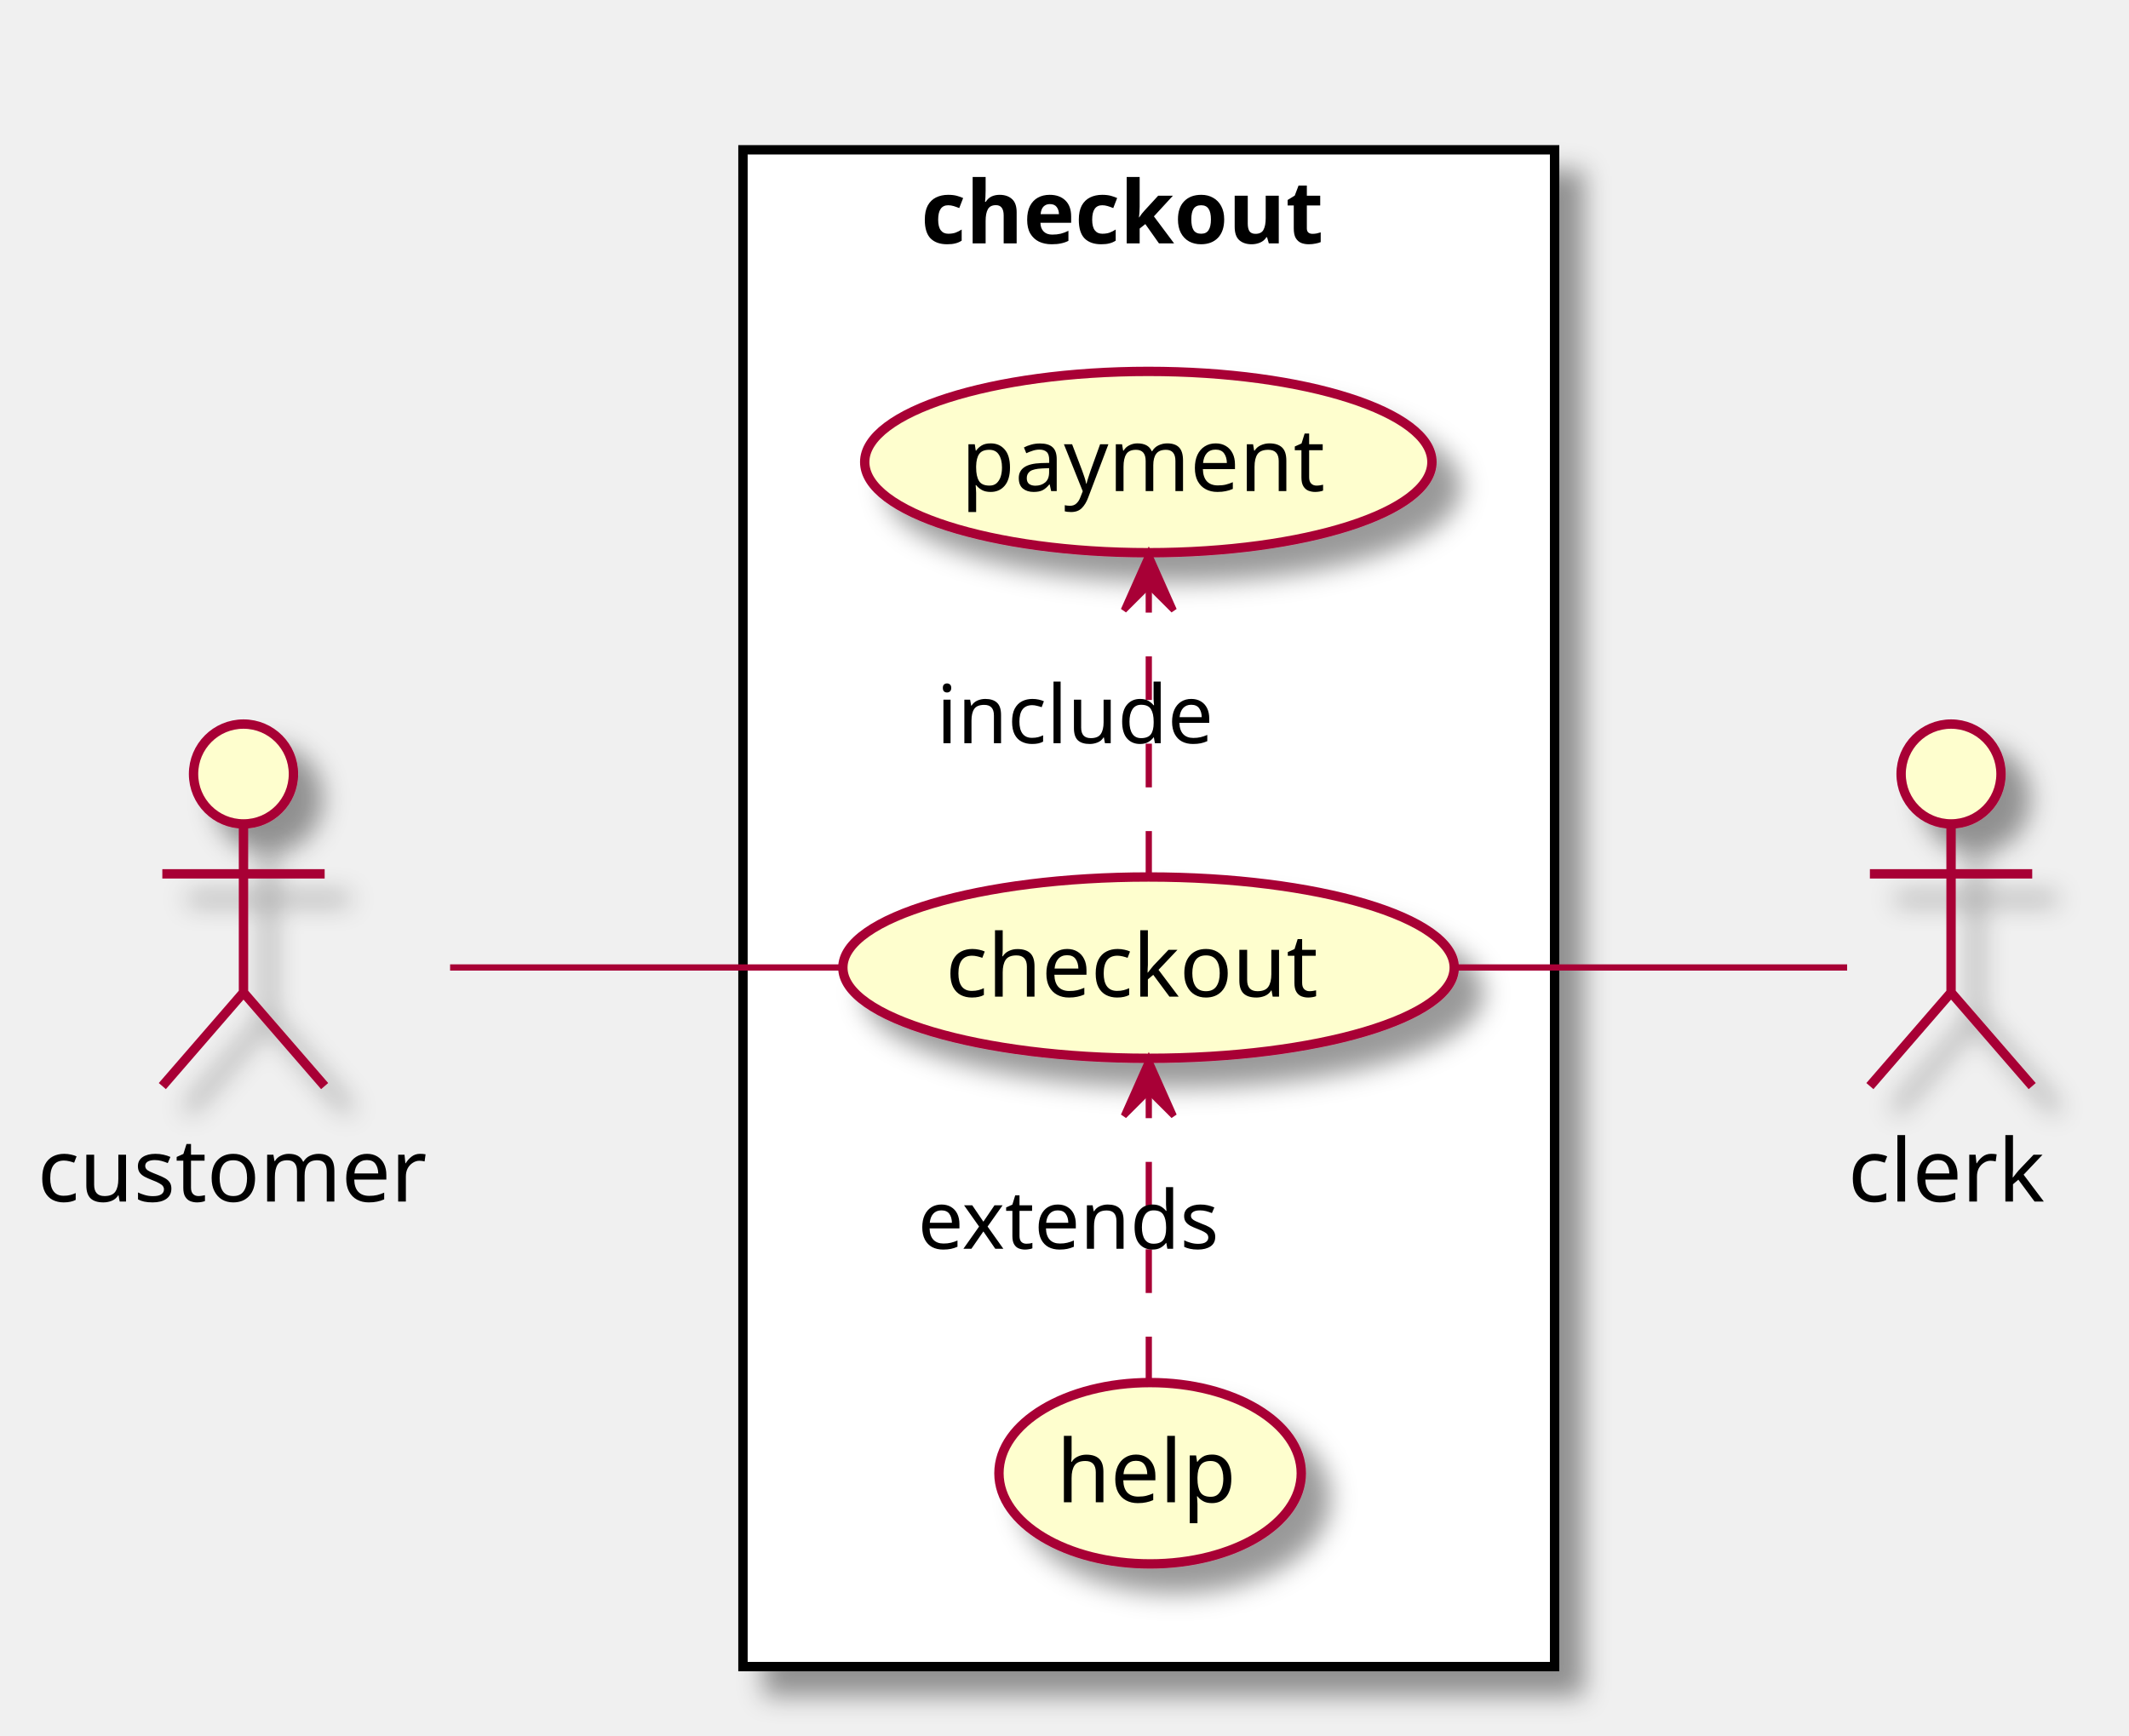
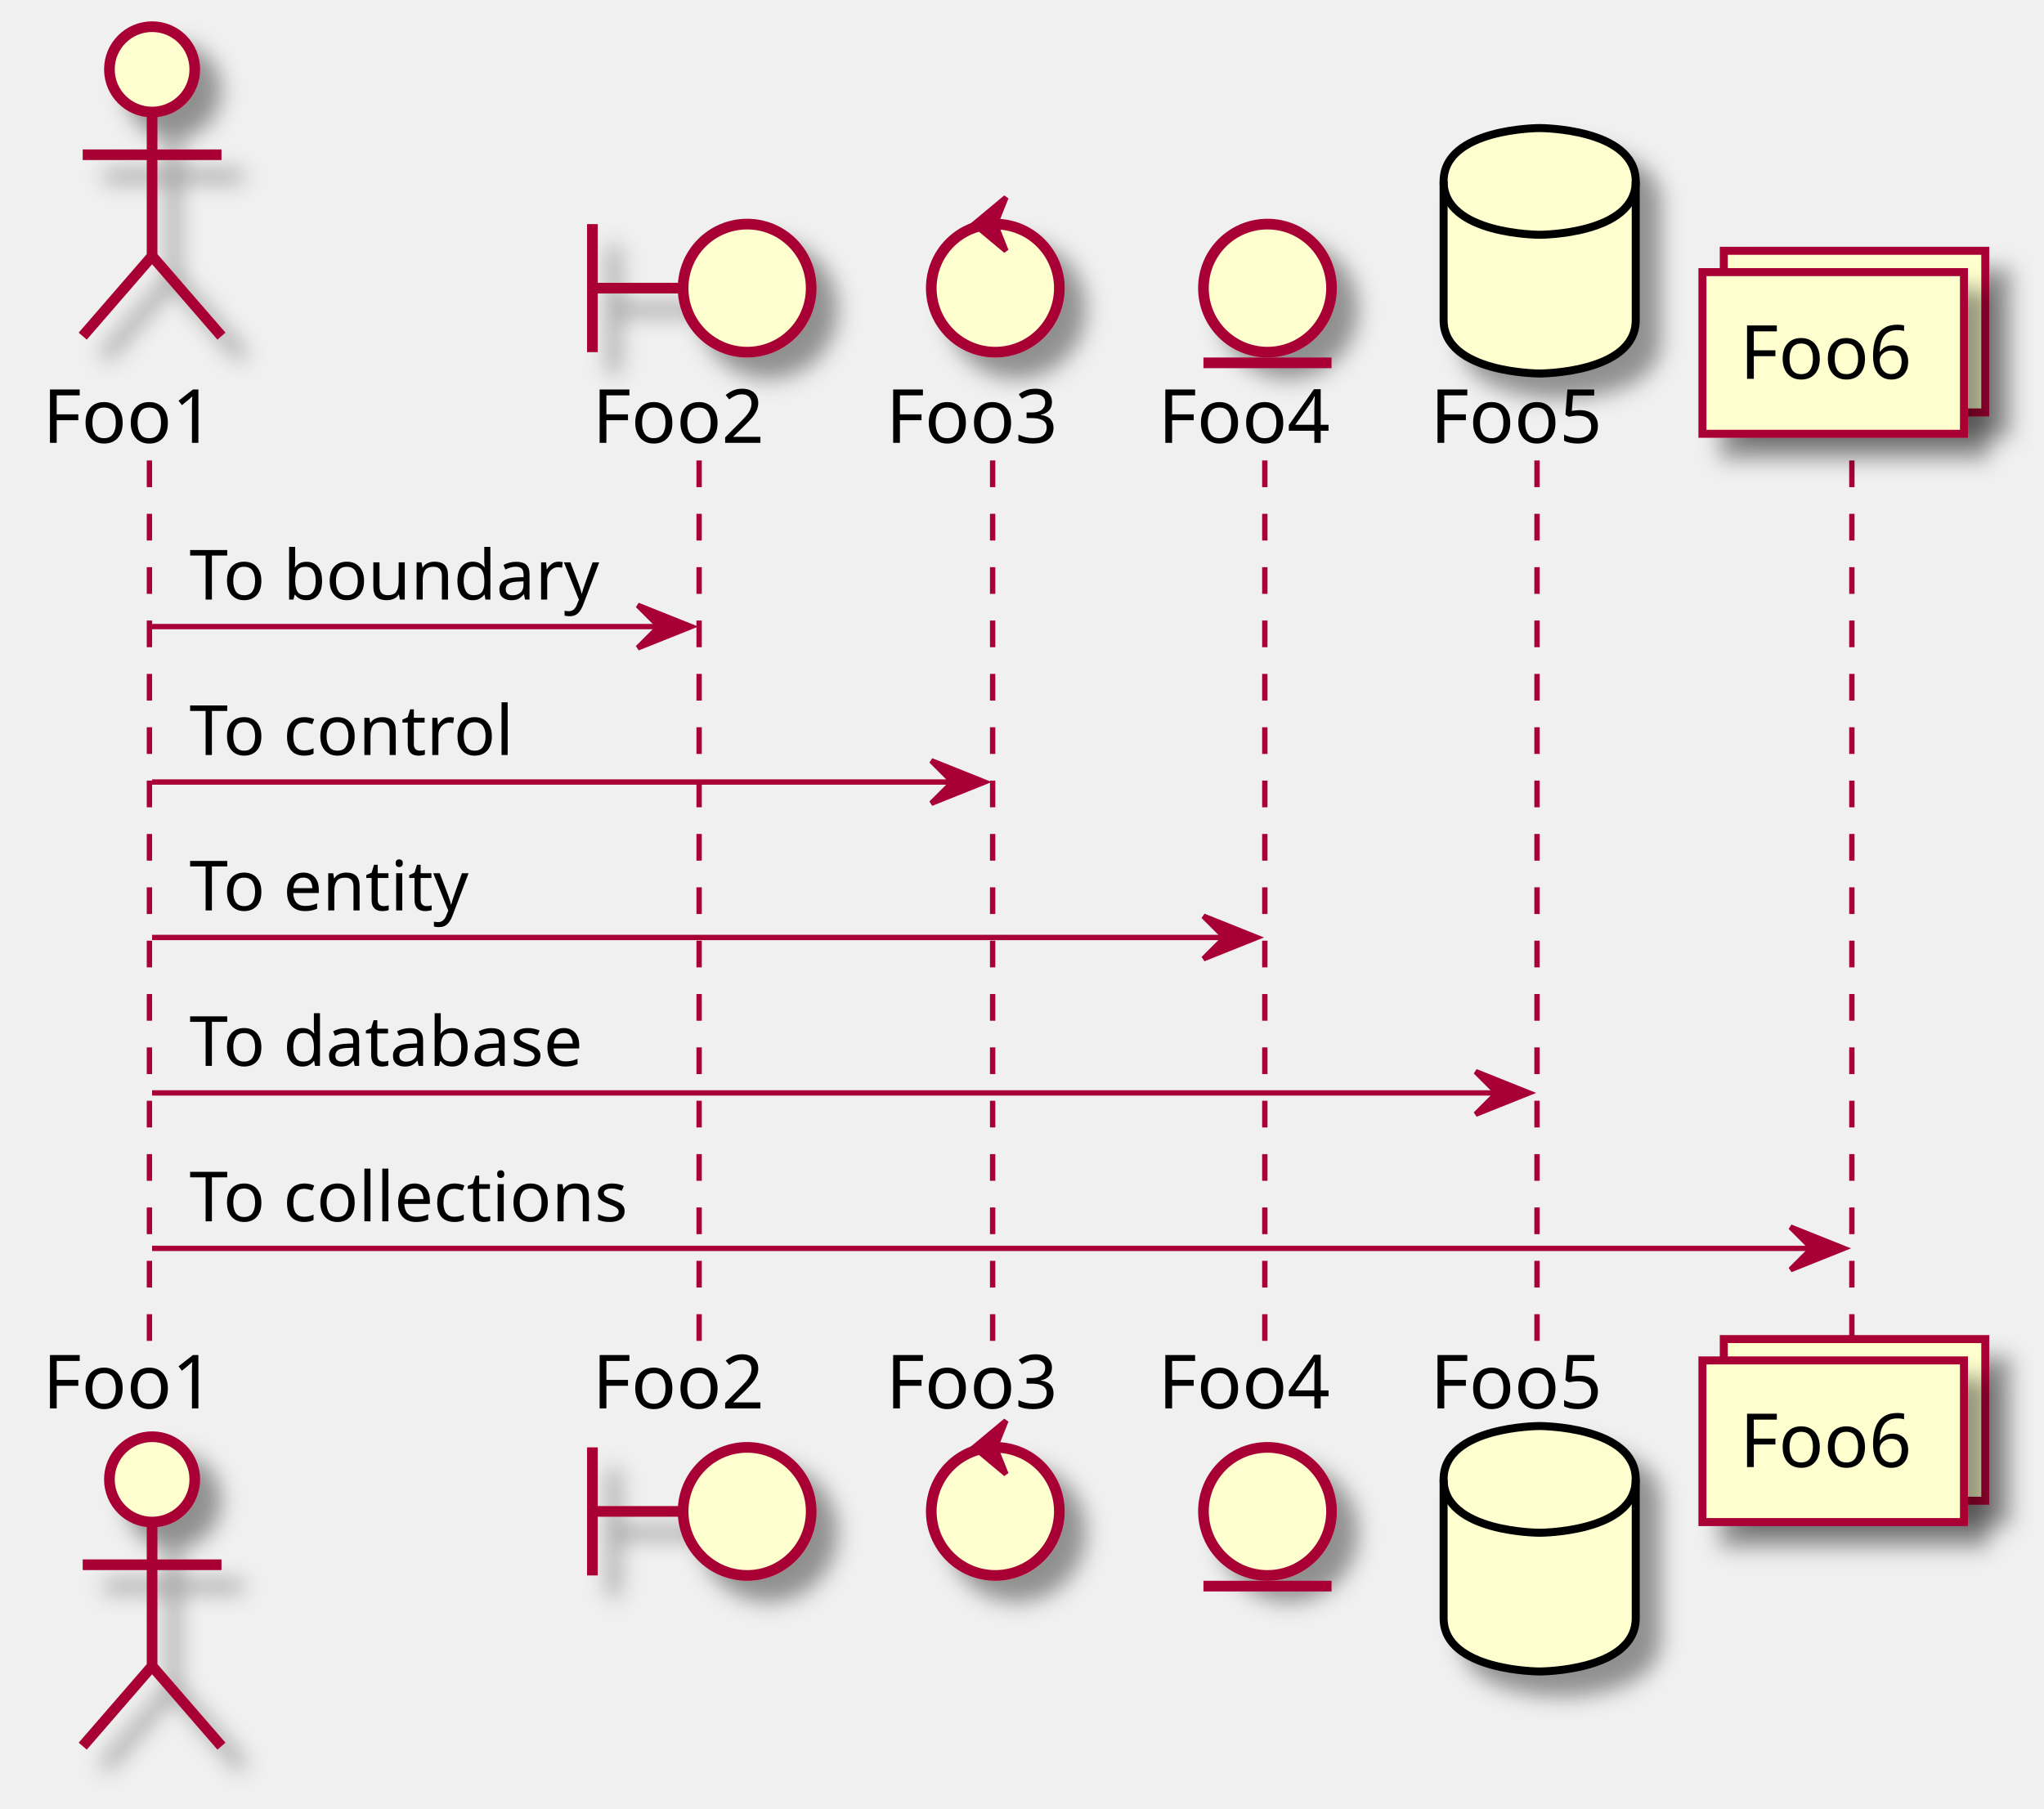
- <svg xmlns="http://www.w3.org/2000/svg" contentScriptType="application/ecmascript" contentStyleType="text/css" height="278px" preserveAspectRatio="none" style="width:341px;height:278px;" version="1.1" viewBox="0 0 341 278" width="341px" zoomAndPan="magnify">
+ <svg xmlns="http://www.w3.org/2000/svg" contentScriptType="application/ecmascript" contentStyleType="text/css" height="339px" preserveAspectRatio="none" style="width:383px;height:339px;" version="1.1" viewBox="0 0 383 339" width="383px" zoomAndPan="magnify">
  <defs>
-     <filter height="300%" id="f17ywiozhuz786" width="300%" x="-1" y="-1">
+     <filter height="300%" id="f1nwd5gfvwhd0s" width="300%" x="-1" y="-1">
      <feGaussianBlur result="blurOut" stdDeviation="2.0" />
      <feColorMatrix in="blurOut" result="blurOut2" type="matrix" values="0 0 0 0 0 0 0 0 0 0 0 0 0 0 0 0 0 0 .4 0" />
      <feOffset dx="4.0" dy="4.0" in="blurOut2" result="blurOut3" />
      <feBlend in="SourceGraphic" in2="blurOut3" mode="normal" />
    </filter>
  </defs>
  <g>
-     <rect fill="#FFFFFF" filter="url(#f17ywiozhuz786)" height="243" style="stroke: #000000; stroke-width: 1.5;" width="130" x="119" y="24" />
-     <text fill="#000000" font-family="sans-serif" font-size="14" font-weight="bold" lengthAdjust="spacingAndGlyphs" textLength="73" x="147.5" y="38.995">checkout</text>
-     <ellipse cx="183.962" cy="155.024" fill="#FEFECE" filter="url(#f17ywiozhuz786)" rx="48.962" ry="14.524" style="stroke: #A80036; stroke-width: 1.5;" />
-     <text fill="#000000" font-family="sans-serif" font-size="14" lengthAdjust="spacingAndGlyphs" textLength="65" x="151.462" y="159.672">checkout</text>
-     <ellipse cx="183.926" cy="74.024" fill="#FEFECE" filter="url(#f17ywiozhuz786)" rx="45.426" ry="14.524" style="stroke: #A80036; stroke-width: 1.5;" />
-     <text fill="#000000" font-family="sans-serif" font-size="14" lengthAdjust="spacingAndGlyphs" textLength="60" x="153.926" y="78.672">payment</text>
-     <ellipse cx="184.213" cy="236.024" fill="#FEFECE" filter="url(#f17ywiozhuz786)" rx="24.213" ry="14.524" style="stroke: #A80036; stroke-width: 1.5;" />
-     <text fill="#000000" font-family="sans-serif" font-size="14" lengthAdjust="spacingAndGlyphs" textLength="30" x="169.213" y="240.672">help</text>
-     <ellipse cx="39" cy="124" fill="#FEFECE" filter="url(#f17ywiozhuz786)" rx="8" ry="8" style="stroke: #A80036; stroke-width: 1.5;" />
-     <path d="M39,132 L39,159 M26,140 L52,140 M39,159 L26,174 M39,159 L52,174 " fill="none" filter="url(#f17ywiozhuz786)" style="stroke: #A80036; stroke-width: 1.5;" />
-     <text fill="#000000" font-family="sans-serif" font-size="14" lengthAdjust="spacingAndGlyphs" textLength="66" x="6" y="192.495">customer</text>
-     <ellipse cx="312.5" cy="124" fill="#FEFECE" filter="url(#f17ywiozhuz786)" rx="8" ry="8" style="stroke: #A80036; stroke-width: 1.5;" />
-     <path d="M312.5,132 L312.5,159 M299.5,140 L325.5,140 M312.5,159 L299.5,174 M312.5,159 L325.5,174 " fill="none" filter="url(#f17ywiozhuz786)" style="stroke: #A80036; stroke-width: 1.5;" />
-     <text fill="#000000" font-family="sans-serif" font-size="14" lengthAdjust="spacingAndGlyphs" textLength="33" x="296" y="192.495">clerk</text>
-     <path d="M72.092,155 C90.62,155 114.282,155 134.988,155 " fill="none" id="customer-checkout" style="stroke: #A80036; stroke-width: 1.0;" />
-     <path d="M184,140.143 C184,127.127 184,108.107 184,93.8 " fill="none" id="checkout-&gt;payment" style="stroke: #A80036; stroke-width: 1.0; stroke-dasharray: 7.0,7.0;" />
-     <polygon fill="#A80036" points="184,88.762,180,97.762,184,93.762,188,97.762,184,88.762" style="stroke: #A80036; stroke-width: 1.0;" />
-     <text fill="#000000" font-family="sans-serif" font-size="13" lengthAdjust="spacingAndGlyphs" textLength="45" x="150" y="119.067">include</text>
-     <path d="M184,221.143 C184,208.127 184,189.107 184,174.8 " fill="none" id="help-&gt;checkout" style="stroke: #A80036; stroke-width: 1.0; stroke-dasharray: 7.0,7.0;" />
-     <polygon fill="#A80036" points="184,169.762,180,178.762,184,174.762,188,178.762,184,169.762" style="stroke: #A80036; stroke-width: 1.0;" />
-     <text fill="#000000" font-family="sans-serif" font-size="13" lengthAdjust="spacingAndGlyphs" textLength="51" x="147" y="200.067">extends</text>
-     <path d="M233.185,155 C255.388,155 280.222,155 295.853,155 " fill="none" id="checkout-clerk" style="stroke: #A80036; stroke-width: 1.0;" />
+     <line style="stroke: #A80036; stroke-width: 1.0; stroke-dasharray: 5.0,5.0;" x1="28" x2="28" y1="86.297" y2="251.961" />
+     <line style="stroke: #A80036; stroke-width: 1.0; stroke-dasharray: 5.0,5.0;" x1="131" x2="131" y1="86.297" y2="251.961" />
+     <line style="stroke: #A80036; stroke-width: 1.0; stroke-dasharray: 5.0,5.0;" x1="186" x2="186" y1="86.297" y2="251.961" />
+     <line style="stroke: #A80036; stroke-width: 1.0; stroke-dasharray: 5.0,5.0;" x1="237" x2="237" y1="86.297" y2="251.961" />
+     <line style="stroke: #A80036; stroke-width: 1.0; stroke-dasharray: 5.0,5.0;" x1="288" x2="288" y1="86.297" y2="251.961" />
+     <line style="stroke: #A80036; stroke-width: 1.0; stroke-dasharray: 5.0,5.0;" x1="347" x2="347" y1="86.297" y2="251.961" />
+     <text fill="#000000" font-family="sans-serif" font-size="14" lengthAdjust="spacingAndGlyphs" textLength="35" x="8" y="82.995">Foo1</text>
+     <ellipse cx="28.5" cy="13" fill="#FEFECE" filter="url(#f1nwd5gfvwhd0s)" rx="8" ry="8" style="stroke: #A80036; stroke-width: 2.0;" />
+     <path d="M28.5,21 L28.5,48 M15.5,29 L41.5,29 M28.5,48 L15.5,63 M28.5,48 L41.5,63 " fill="none" filter="url(#f1nwd5gfvwhd0s)" style="stroke: #A80036; stroke-width: 2.0;" />
+     <text fill="#000000" font-family="sans-serif" font-size="14" lengthAdjust="spacingAndGlyphs" textLength="35" x="8" y="263.956">Foo1</text>
+     <ellipse cx="28.5" cy="277.258" fill="#FEFECE" filter="url(#f1nwd5gfvwhd0s)" rx="8" ry="8" style="stroke: #A80036; stroke-width: 2.0;" />
+     <path d="M28.5,285.258 L28.5,312.258 M15.5,293.258 L41.5,293.258 M28.5,312.258 L15.5,327.258 M28.5,312.258 L41.5,327.258 " fill="none" filter="url(#f1nwd5gfvwhd0s)" style="stroke: #A80036; stroke-width: 2.0;" />
+     <text fill="#000000" font-family="sans-serif" font-size="14" lengthAdjust="spacingAndGlyphs" textLength="35" x="111" y="82.995">Foo2</text>
+     <path d="M111,42 L111,66 M111,54 L128,54 " fill="none" filter="url(#f1nwd5gfvwhd0s)" style="stroke: #A80036; stroke-width: 2.0;" />
+     <ellipse cx="140" cy="54" fill="#FEFECE" filter="url(#f1nwd5gfvwhd0s)" rx="12" ry="12" style="stroke: #A80036; stroke-width: 2.0;" />
+     <text fill="#000000" font-family="sans-serif" font-size="14" lengthAdjust="spacingAndGlyphs" textLength="35" x="111" y="263.956">Foo2</text>
+     <path d="M111,271.258 L111,295.258 M111,283.258 L128,283.258 " fill="none" filter="url(#f1nwd5gfvwhd0s)" style="stroke: #A80036; stroke-width: 2.0;" />
+     <ellipse cx="140" cy="283.258" fill="#FEFECE" filter="url(#f1nwd5gfvwhd0s)" rx="12" ry="12" style="stroke: #A80036; stroke-width: 2.0;" />
+     <text fill="#000000" font-family="sans-serif" font-size="14" lengthAdjust="spacingAndGlyphs" textLength="35" x="166" y="82.995">Foo3</text>
+     <ellipse cx="186.5" cy="54" fill="#FEFECE" filter="url(#f1nwd5gfvwhd0s)" rx="12" ry="12" style="stroke: #A80036; stroke-width: 2.0;" />
+     <polygon fill="#A80036" points="182.5,42,188.5,37,186.5,42,188.5,47,182.5,42" style="stroke: #A80036; stroke-width: 1.0;" />
+     <text fill="#000000" font-family="sans-serif" font-size="14" lengthAdjust="spacingAndGlyphs" textLength="35" x="166" y="263.956">Foo3</text>
+     <ellipse cx="186.5" cy="283.258" fill="#FEFECE" filter="url(#f1nwd5gfvwhd0s)" rx="12" ry="12" style="stroke: #A80036; stroke-width: 2.0;" />
+     <polygon fill="#A80036" points="182.5,271.258,188.5,266.258,186.5,271.258,188.5,276.258,182.5,271.258" style="stroke: #A80036; stroke-width: 1.0;" />
+     <text fill="#000000" font-family="sans-serif" font-size="14" lengthAdjust="spacingAndGlyphs" textLength="35" x="217" y="82.995">Foo4</text>
+     <ellipse cx="237.5" cy="54" fill="#FEFECE" filter="url(#f1nwd5gfvwhd0s)" rx="12" ry="12" style="stroke: #A80036; stroke-width: 2.0;" />
+     <line style="stroke: #A80036; stroke-width: 2.0;" x1="225.5" x2="249.5" y1="68" y2="68" />
+     <text fill="#000000" font-family="sans-serif" font-size="14" lengthAdjust="spacingAndGlyphs" textLength="35" x="217" y="263.956">Foo4</text>
+     <ellipse cx="237.5" cy="283.258" fill="#FEFECE" filter="url(#f1nwd5gfvwhd0s)" rx="12" ry="12" style="stroke: #A80036; stroke-width: 2.0;" />
+     <line style="stroke: #A80036; stroke-width: 2.0;" x1="225.5" x2="249.5" y1="297.258" y2="297.258" />
+     <text fill="#000000" font-family="sans-serif" font-size="14" lengthAdjust="spacingAndGlyphs" textLength="35" x="268" y="82.995">Foo5</text>
+     <path d="M270.5,34 C270.5,24 288.5,24 288.5,24 C288.5,24 306.5,24 306.5,34 L306.5,60 C306.5,70 288.5,70 288.5,70 C288.5,70 270.5,70 270.5,60 L270.5,34 " fill="#FEFECE" filter="url(#f1nwd5gfvwhd0s)" style="stroke: #000000; stroke-width: 1.5;" />
+     <path d="M270.5,34 C270.5,44 288.5,44 288.5,44 C288.5,44 306.5,44 306.5,34 " fill="none" style="stroke: #000000; stroke-width: 1.5;" />
+     <text fill="#000000" font-family="sans-serif" font-size="14" lengthAdjust="spacingAndGlyphs" textLength="35" x="268" y="263.956">Foo5</text>
+     <path d="M270.5,277.258 C270.5,267.258 288.5,267.258 288.5,267.258 C288.5,267.258 306.5,267.258 306.5,277.258 L306.5,303.258 C306.5,313.258 288.5,313.258 288.5,313.258 C288.5,313.258 270.5,313.258 270.5,303.258 L270.5,277.258 " fill="#FEFECE" filter="url(#f1nwd5gfvwhd0s)" style="stroke: #000000; stroke-width: 1.5;" />
+     <path d="M270.5,277.258 C270.5,287.258 288.5,287.258 288.5,287.258 C288.5,287.258 306.5,287.258 306.5,277.258 " fill="none" style="stroke: #000000; stroke-width: 1.5;" />
+     <rect fill="#FEFECE" filter="url(#f1nwd5gfvwhd0s)" height="30.297" style="stroke: #A80036; stroke-width: 1.5;" width="49" x="323" y="47" />
+     <rect fill="#FEFECE" filter="url(#f1nwd5gfvwhd0s)" height="30.297" style="stroke: #A80036; stroke-width: 1.5;" width="49" x="319" y="51" />
+     <text fill="#000000" font-family="sans-serif" font-size="14" lengthAdjust="spacingAndGlyphs" textLength="35" x="326" y="70.995">Foo6</text>
+     <rect fill="#FEFECE" filter="url(#f1nwd5gfvwhd0s)" height="30.297" style="stroke: #A80036; stroke-width: 1.5;" width="49" x="323" y="250.961" />
+     <rect fill="#FEFECE" filter="url(#f1nwd5gfvwhd0s)" height="30.297" style="stroke: #A80036; stroke-width: 1.5;" width="49" x="319" y="254.961" />
+     <text fill="#000000" font-family="sans-serif" font-size="14" lengthAdjust="spacingAndGlyphs" textLength="35" x="326" y="274.956">Foo6</text>
+     <polygon fill="#A80036" points="119.5,113.43,129.5,117.43,119.5,121.43,123.5,117.43" style="stroke: #A80036; stroke-width: 1.0;" />
+     <line style="stroke: #A80036; stroke-width: 1.0;" x1="28.5" x2="125.5" y1="117.43" y2="117.43" />
+     <text fill="#000000" font-family="sans-serif" font-size="13" lengthAdjust="spacingAndGlyphs" textLength="79" x="35.5" y="112.364">To boundary</text>
+     <polygon fill="#A80036" points="174.5,142.562,184.5,146.562,174.5,150.562,178.5,146.562" style="stroke: #A80036; stroke-width: 1.0;" />
+     <line style="stroke: #A80036; stroke-width: 1.0;" x1="28.5" x2="180.5" y1="146.562" y2="146.562" />
+     <text fill="#000000" font-family="sans-serif" font-size="13" lengthAdjust="spacingAndGlyphs" textLength="63" x="35.5" y="141.497">To control</text>
+     <polygon fill="#A80036" points="225.5,171.695,235.5,175.695,225.5,179.695,229.5,175.695" style="stroke: #A80036; stroke-width: 1.0;" />
+     <line style="stroke: #A80036; stroke-width: 1.0;" x1="28.5" x2="231.5" y1="175.695" y2="175.695" />
+     <text fill="#000000" font-family="sans-serif" font-size="13" lengthAdjust="spacingAndGlyphs" textLength="55" x="35.5" y="170.629">To entity</text>
+     <polygon fill="#A80036" points="276.5,200.828,286.5,204.828,276.5,208.828,280.5,204.828" style="stroke: #A80036; stroke-width: 1.0;" />
+     <line style="stroke: #A80036; stroke-width: 1.0;" x1="28.5" x2="282.5" y1="204.828" y2="204.828" />
+     <text fill="#000000" font-family="sans-serif" font-size="13" lengthAdjust="spacingAndGlyphs" textLength="79" x="35.5" y="199.762">To database</text>
+     <polygon fill="#A80036" points="335.5,229.961,345.5,233.961,335.5,237.961,339.5,233.961" style="stroke: #A80036; stroke-width: 1.0;" />
+     <line style="stroke: #A80036; stroke-width: 1.0;" x1="28.5" x2="341.5" y1="233.961" y2="233.961" />
+     <text fill="#000000" font-family="sans-serif" font-size="13" lengthAdjust="spacingAndGlyphs" textLength="86" x="35.5" y="228.895">To collections</text>
  </g>
</svg>
